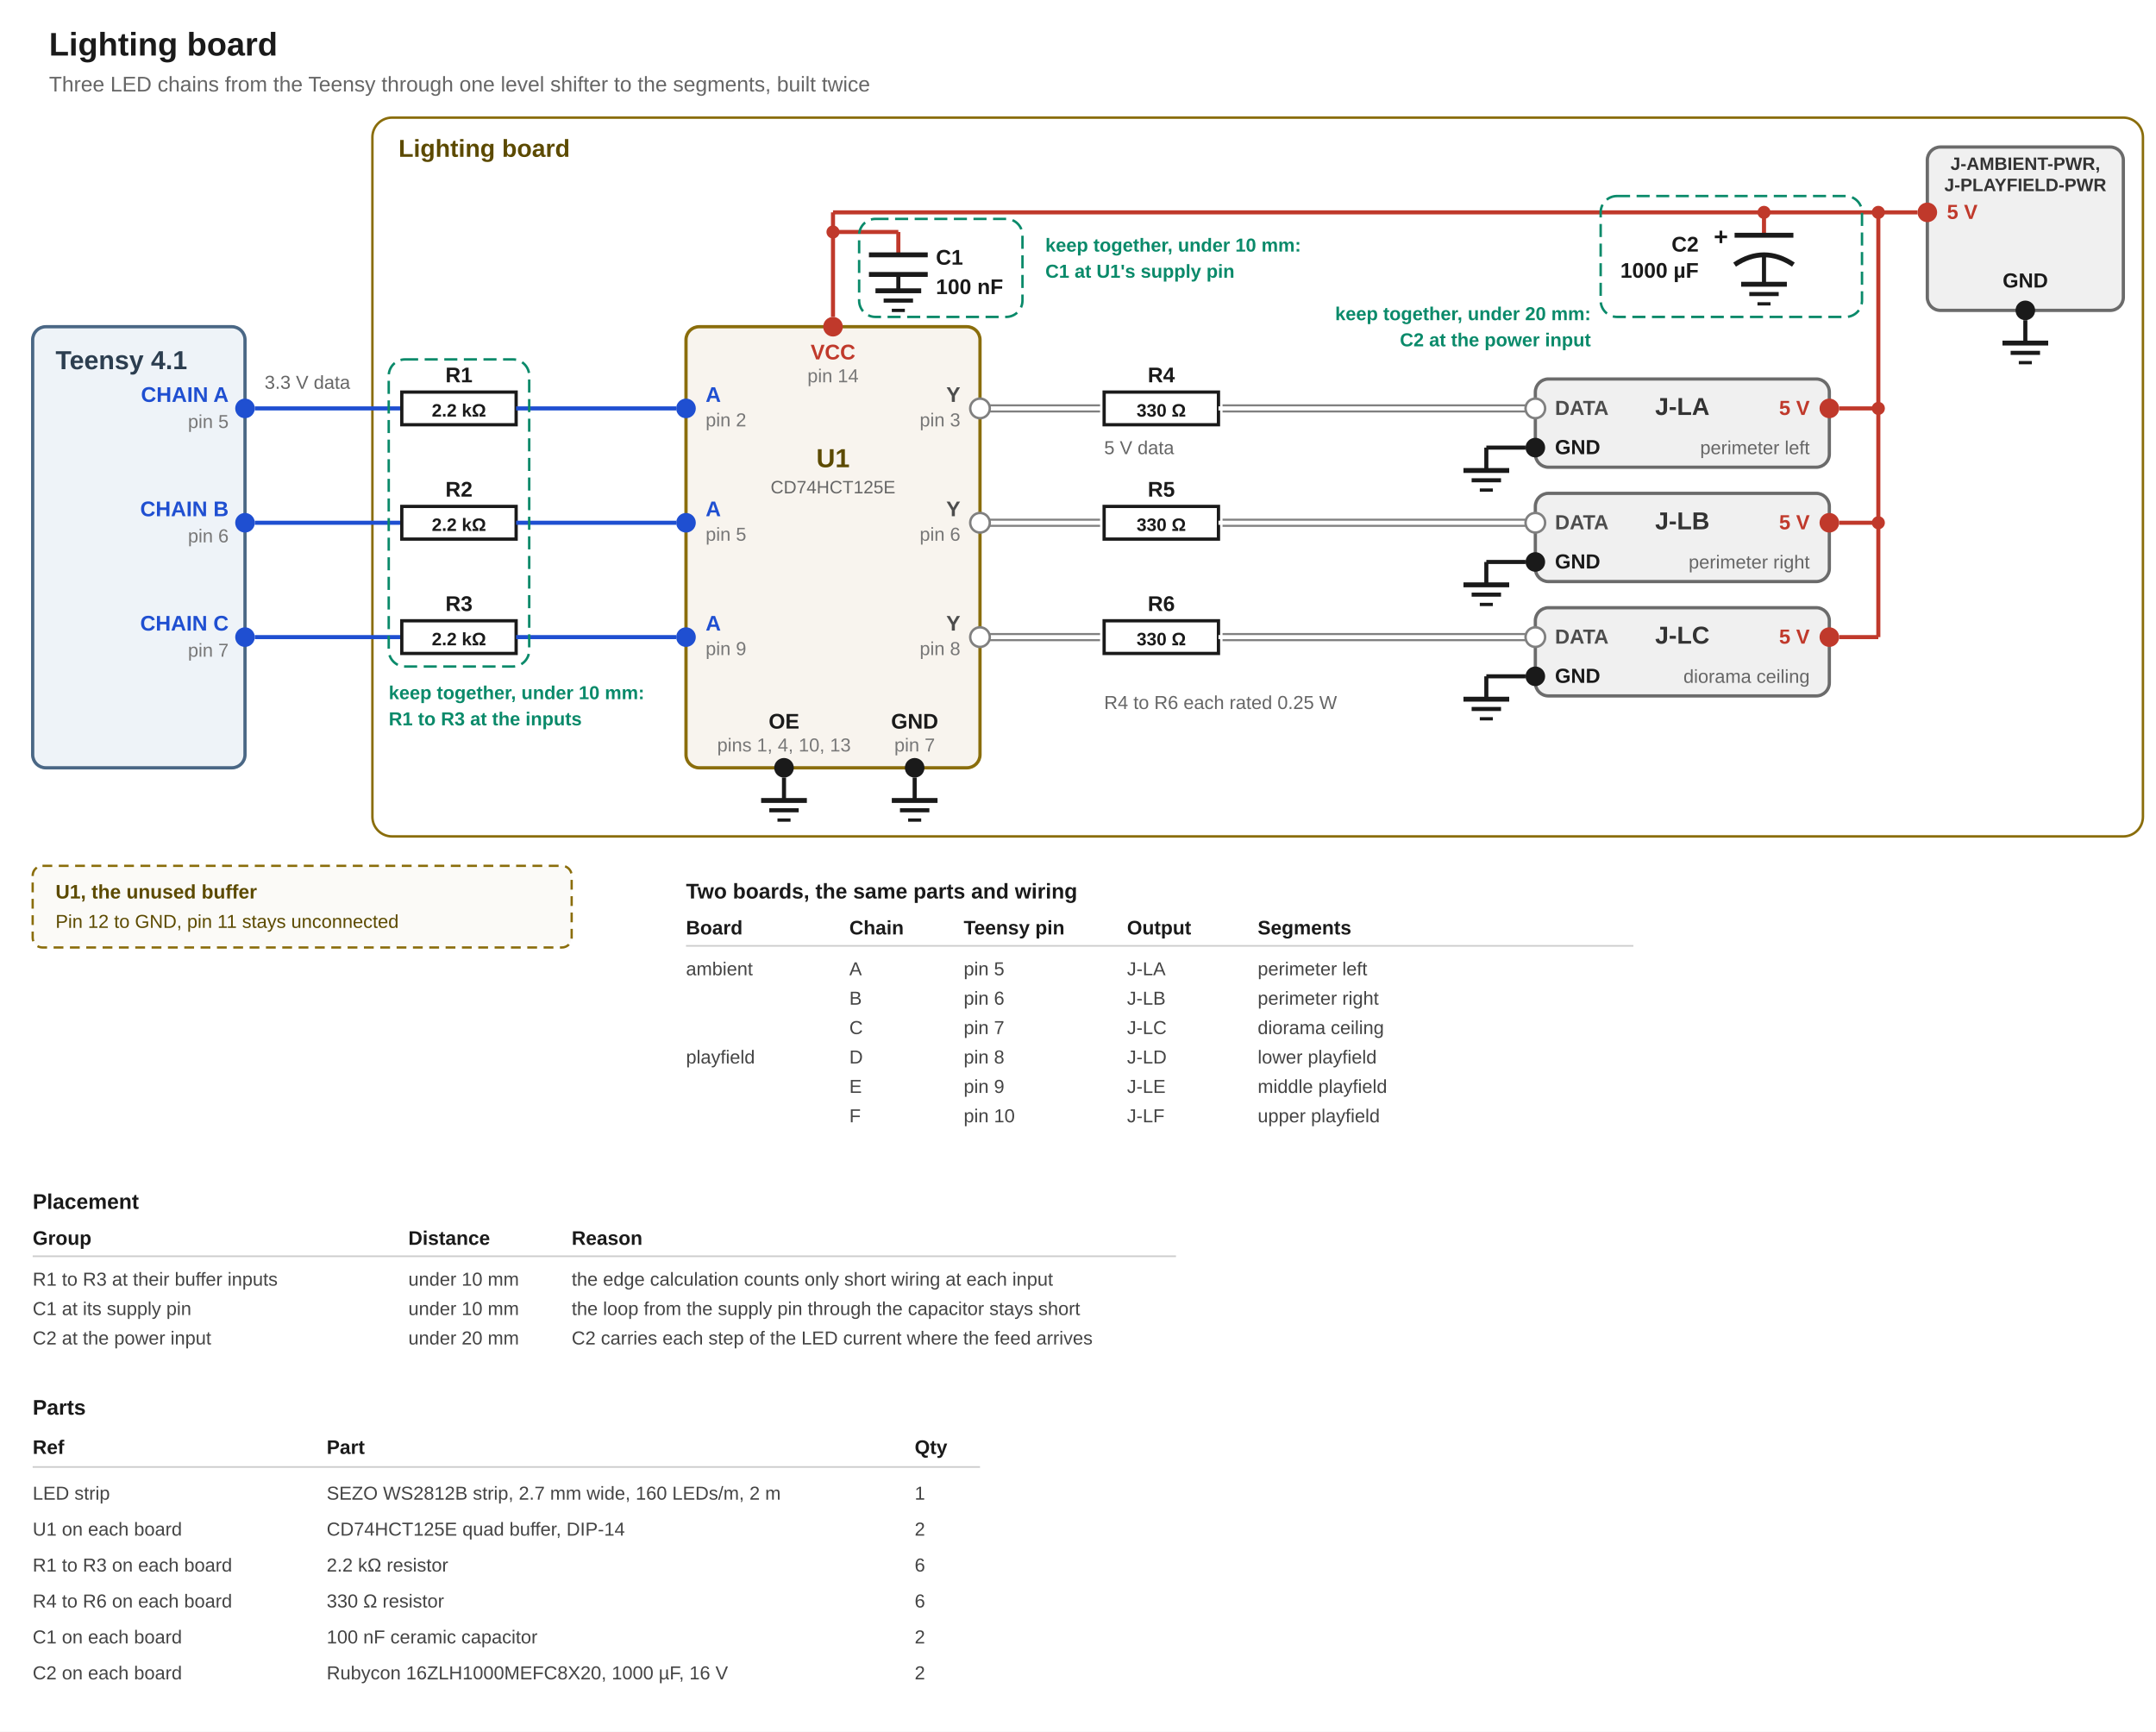
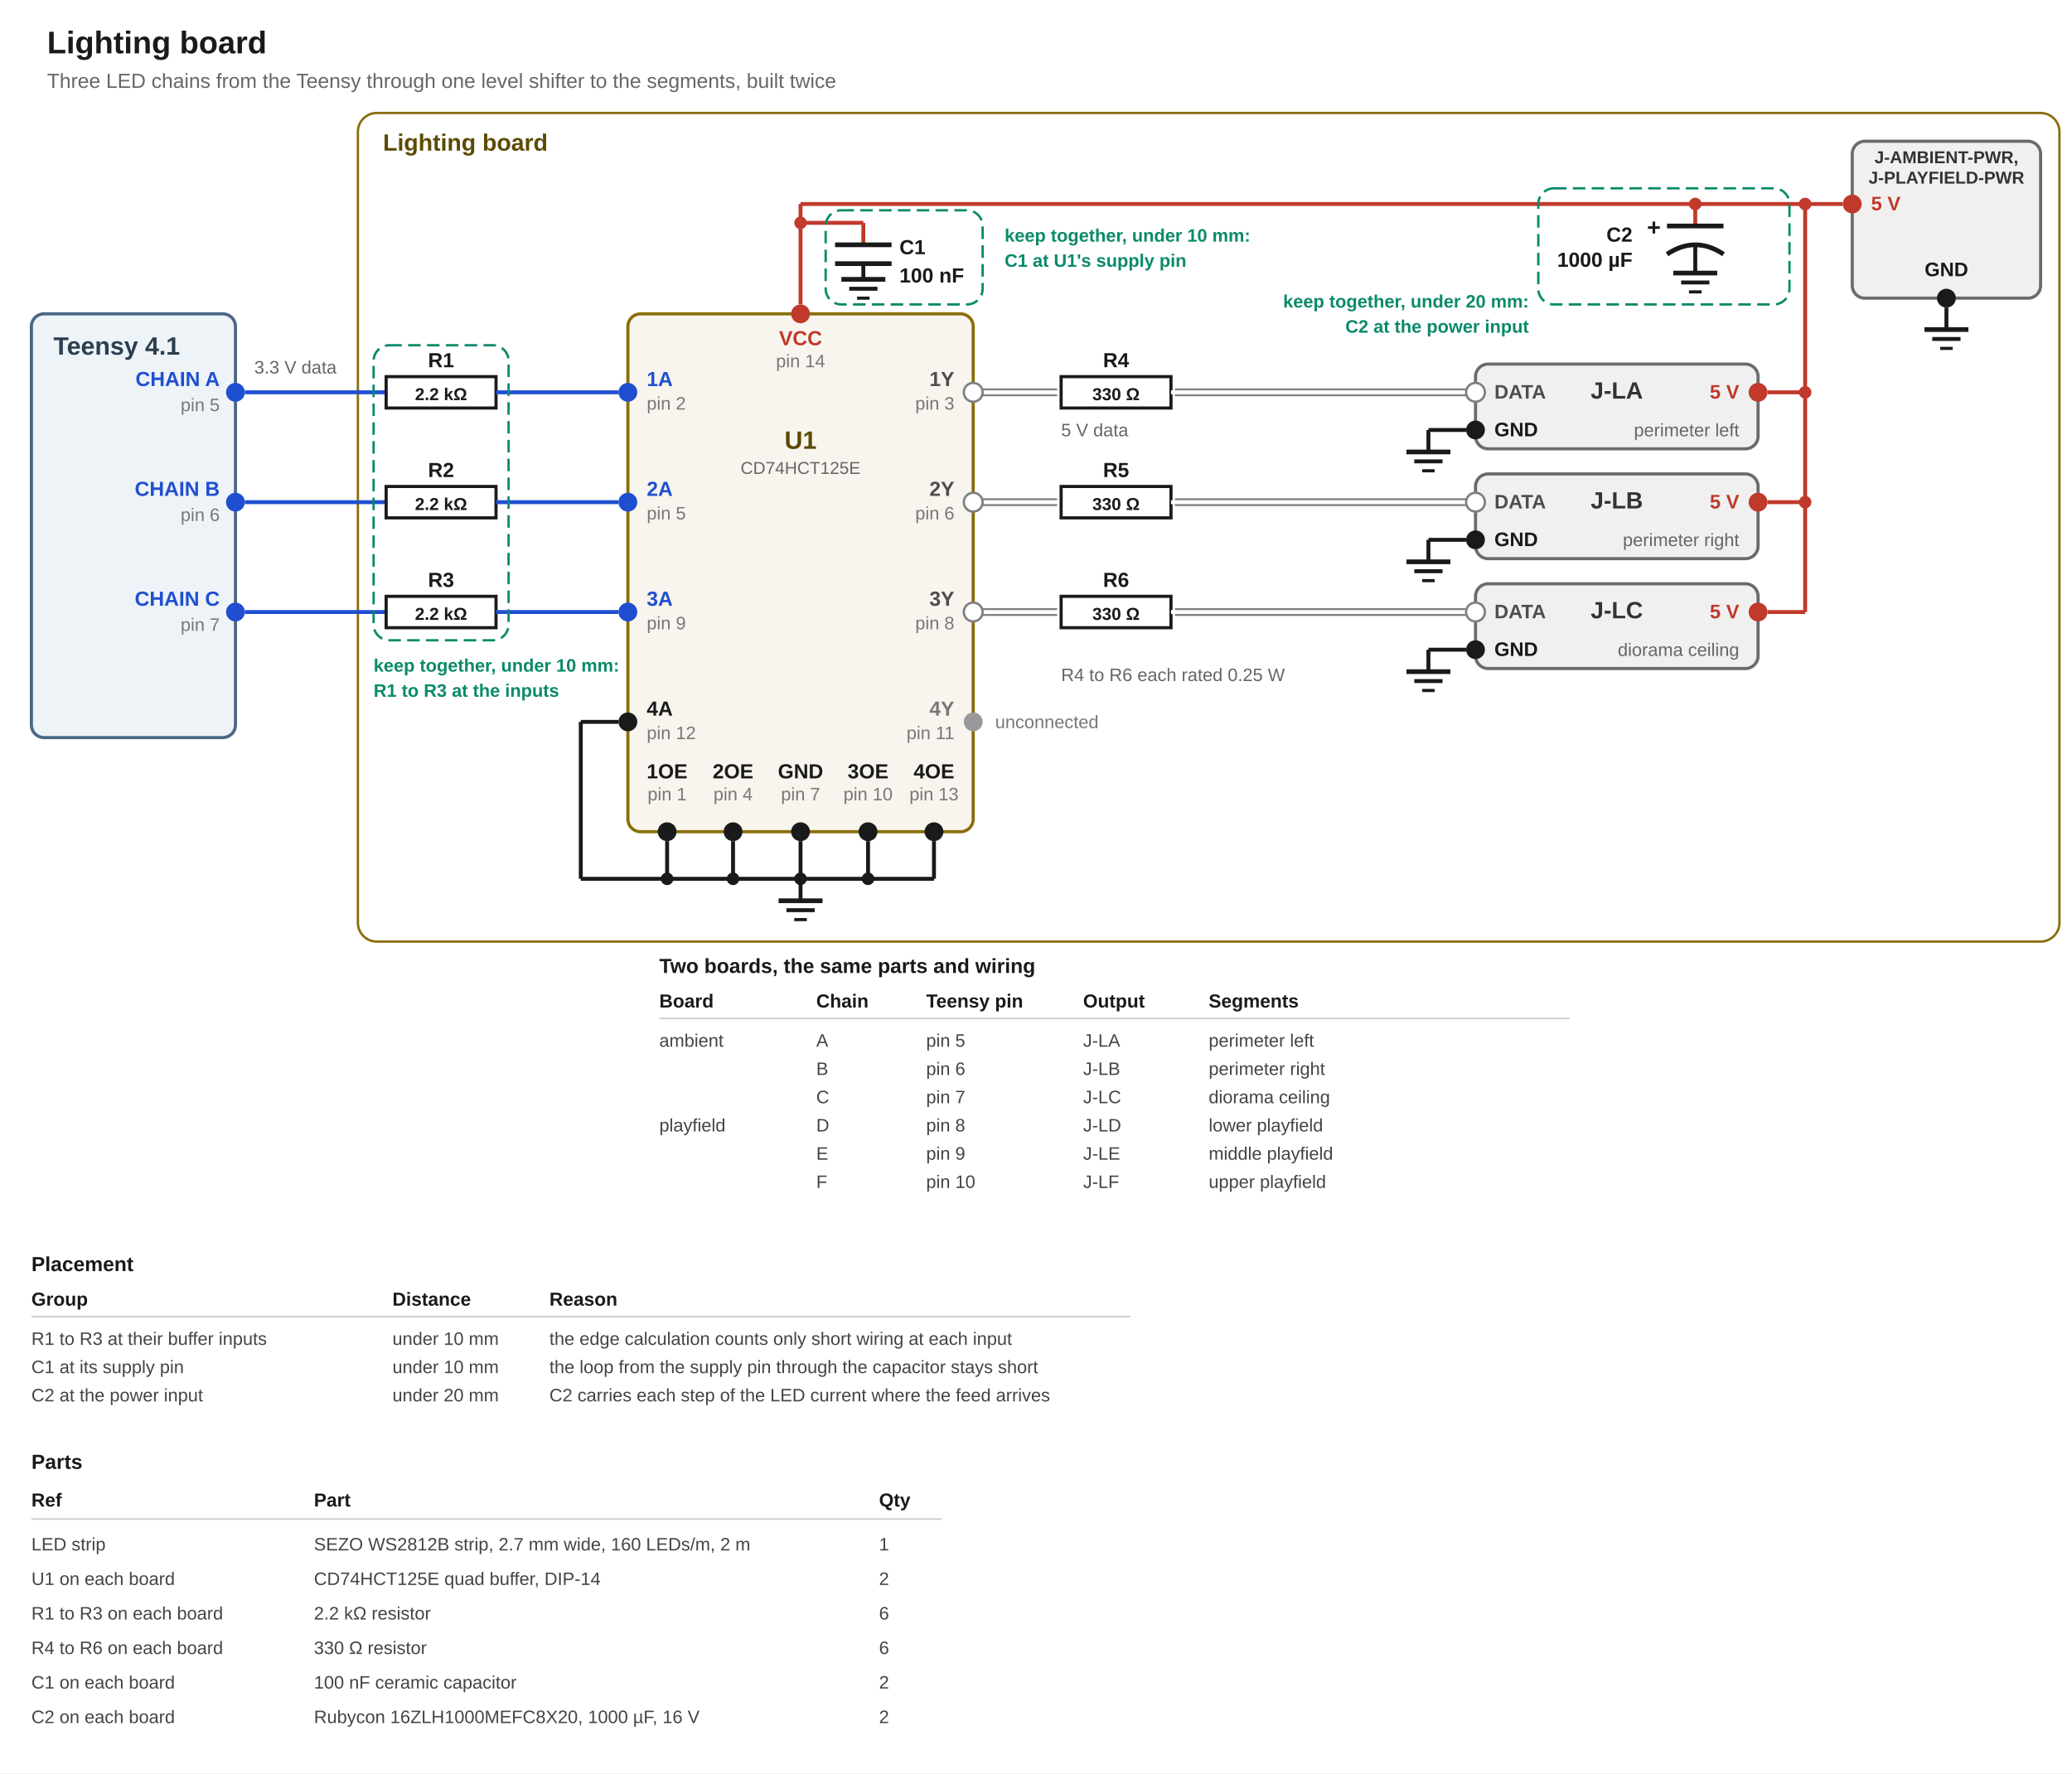
- <svg xmlns="http://www.w3.org/2000/svg" viewBox="0 0 1320 1060" font-family="Segoe UI, Arial, sans-serif">
-   <rect x="0" y="0" width="1320" height="1060" fill="#ffffff" />
+ <svg xmlns="http://www.w3.org/2000/svg" viewBox="0 0 1320 1130" font-family="Segoe UI, Arial, sans-serif">
+   <rect x="0" y="0" width="1320" height="1130" fill="#ffffff" />
  <text x="30" y="34" font-size="20" font-weight="700" fill="#1a1a1a">Lighting board</text>
  <text x="30" y="56" font-size="13" fill="#666">Three LED chains from the Teensy through one level shifter to the segments, built twice</text>
-   <rect x="228" y="72" width="1084" height="440" rx="12" fill="none" stroke="#8a6d0b" stroke-width="1.5" />
+   <rect x="228" y="72" width="1084" height="528" rx="12" fill="none" stroke="#8a6d0b" stroke-width="1.5" />
  <text x="244" y="96" font-size="15" font-weight="700" fill="#5c4a00">Lighting board</text>
  <rect x="20" y="200" width="130" height="270" rx="8" fill="#eef3f8" stroke="#4a6785" stroke-width="2" />
  <text x="34" y="226" font-size="16" font-weight="700" fill="#2c3e50">Teensy 4.1</text>
-   <rect x="420" y="200" width="180" height="270" rx="8" fill="#f8f4ee" stroke="#8a6d0b" stroke-width="2" />
+   <rect x="400" y="200" width="220" height="330" rx="8" fill="#f8f4ee" stroke="#8a6d0b" stroke-width="2" />
  <text x="510" y="286" text-anchor="middle" font-size="16" font-weight="700" fill="#5c4a00">U1</text>
  <text x="510" y="302" text-anchor="middle" font-size="11" fill="#666">CD74HCT125E</text>
  <circle cx="510" cy="200" r="6" fill="#c0392b" />
  <text x="510" y="220" text-anchor="middle" font-size="13" font-weight="700" fill="#c0392b">VCC</text>
  <text x="510" y="234" text-anchor="middle" font-size="11.5" fill="#777">pin 14</text>
-   <circle cx="480" cy="470" r="6" fill="#1a1a1a" />
-   <text x="480" y="446" text-anchor="middle" font-size="13" font-weight="700" fill="#1a1a1a">OE</text>
-   <text x="480" y="460" text-anchor="middle" font-size="11.5" fill="#777">pins 1, 4, 10, 13</text>
-   <line x1="480" y1="476" x2="480" y2="490" stroke="#1a1a1a" stroke-width="2.5" />
-   <line x1="466" y1="490" x2="494" y2="490" stroke="#1a1a1a" stroke-width="3" />
-   <line x1="471" y1="496" x2="489" y2="496" stroke="#1a1a1a" stroke-width="2.5" />
-   <line x1="476" y1="502" x2="484" y2="502" stroke="#1a1a1a" stroke-width="2" />
-   <circle cx="560" cy="470" r="6" fill="#1a1a1a" />
-   <text x="560" y="446" text-anchor="middle" font-size="13" font-weight="700" fill="#1a1a1a">GND</text>
-   <text x="560" y="460" text-anchor="middle" font-size="11.5" fill="#777">pin 7</text>
-   <line x1="560" y1="476" x2="560" y2="490" stroke="#1a1a1a" stroke-width="2.5" />
-   <line x1="546" y1="490" x2="574" y2="490" stroke="#1a1a1a" stroke-width="3" />
-   <line x1="551" y1="496" x2="569" y2="496" stroke="#1a1a1a" stroke-width="2.5" />
-   <line x1="556" y1="502" x2="564" y2="502" stroke="#1a1a1a" stroke-width="2" />
+   <circle cx="400" cy="460" r="6" fill="#1a1a1a" />
+   <text x="412" y="456" font-size="13" font-weight="700" fill="#1a1a1a">4A</text>
+   <text x="412" y="471" font-size="11.5" fill="#777">pin 12</text>
+   <circle cx="620" cy="460" r="6" fill="#999" />
+   <text x="608" y="456" text-anchor="end" font-size="13" font-weight="700" fill="#777">4Y</text>
+   <text x="608" y="471" text-anchor="end" font-size="11.5" fill="#777">pin 11</text>
+   <text x="634" y="464" font-size="11.5" fill="#777">unconnected</text>
+   <line x1="394" y1="460" x2="370" y2="460" stroke="#1a1a1a" stroke-width="2.5" />
+   <line x1="370" y1="460" x2="370" y2="560" stroke="#1a1a1a" stroke-width="2.5" />
+   <line x1="370" y1="560" x2="595" y2="560" stroke="#1a1a1a" stroke-width="2.5" />
+   <circle cx="425" cy="530" r="6" fill="#1a1a1a" />
+   <text x="425" y="496" text-anchor="middle" font-size="13" font-weight="700" fill="#1a1a1a">1OE</text>
+   <text x="425" y="510" text-anchor="middle" font-size="11.5" fill="#777">pin 1</text>
+   <line x1="425" y1="536" x2="425" y2="560" stroke="#1a1a1a" stroke-width="2.5" />
+   <circle cx="425" cy="560" r="4" fill="#1a1a1a" />
+   <circle cx="467" cy="530" r="6" fill="#1a1a1a" />
+   <text x="467" y="496" text-anchor="middle" font-size="13" font-weight="700" fill="#1a1a1a">2OE</text>
+   <text x="467" y="510" text-anchor="middle" font-size="11.5" fill="#777">pin 4</text>
+   <line x1="467" y1="536" x2="467" y2="560" stroke="#1a1a1a" stroke-width="2.5" />
+   <circle cx="467" cy="560" r="4" fill="#1a1a1a" />
+   <circle cx="510" cy="530" r="6" fill="#1a1a1a" />
+   <text x="510" y="496" text-anchor="middle" font-size="13" font-weight="700" fill="#1a1a1a">GND</text>
+   <text x="510" y="510" text-anchor="middle" font-size="11.5" fill="#777">pin 7</text>
+   <line x1="510" y1="536" x2="510" y2="560" stroke="#1a1a1a" stroke-width="2.5" />
+   <circle cx="510" cy="560" r="4" fill="#1a1a1a" />
+   <circle cx="553" cy="530" r="6" fill="#1a1a1a" />
+   <text x="553" y="496" text-anchor="middle" font-size="13" font-weight="700" fill="#1a1a1a">3OE</text>
+   <text x="553" y="510" text-anchor="middle" font-size="11.5" fill="#777">pin 10</text>
+   <line x1="553" y1="536" x2="553" y2="560" stroke="#1a1a1a" stroke-width="2.5" />
+   <circle cx="553" cy="560" r="4" fill="#1a1a1a" />
+   <circle cx="595" cy="530" r="6" fill="#1a1a1a" />
+   <text x="595" y="496" text-anchor="middle" font-size="13" font-weight="700" fill="#1a1a1a">4OE</text>
+   <text x="595" y="510" text-anchor="middle" font-size="11.5" fill="#777">pin 13</text>
+   <line x1="595" y1="536" x2="595" y2="560" stroke="#1a1a1a" stroke-width="2.5" />
+   <line x1="510" y1="560" x2="510" y2="574" stroke="#1a1a1a" stroke-width="2.5" />
+   <line x1="496" y1="574" x2="524" y2="574" stroke="#1a1a1a" stroke-width="3" />
+   <line x1="501" y1="580" x2="519" y2="580" stroke="#1a1a1a" stroke-width="2.5" />
+   <line x1="506" y1="586" x2="514" y2="586" stroke="#1a1a1a" stroke-width="2" />
  <rect x="1180" y="90" width="120" height="100" rx="8" fill="#f0f0f0" stroke="#6b6b6b" stroke-width="2" />
  <text x="1240" y="104" text-anchor="middle" font-size="11" font-weight="700" fill="#333333">J-AMBIENT-PWR,</text>
  <text x="1240" y="117" text-anchor="middle" font-size="11" font-weight="700" fill="#333333">J-PLAYFIELD-PWR</text>
  <circle cx="1180" cy="130" r="6" fill="#c0392b" />
  <text x="1192" y="134" font-size="12.5" font-weight="700" fill="#c0392b" data-fig="v_rail">5 V</text>
  <circle cx="1240" cy="190" r="6" fill="#1a1a1a" />
  <text x="1240" y="176" text-anchor="middle" font-size="12.5" font-weight="700" fill="#1a1a1a">GND</text>
  <line x1="1240" y1="196" x2="1240" y2="210" stroke="#1a1a1a" stroke-width="2.5" />
  <line x1="1226" y1="210" x2="1254" y2="210" stroke="#1a1a1a" stroke-width="3" />
  <line x1="1231" y1="216" x2="1249" y2="216" stroke="#1a1a1a" stroke-width="2.5" />
  <line x1="1236" y1="222" x2="1244" y2="222" stroke="#1a1a1a" stroke-width="2" />
  <line x1="1174" y1="130" x2="510" y2="130" stroke="#c0392b" stroke-width="2.5" />
  <line x1="510" y1="130" x2="510" y2="194" stroke="#c0392b" stroke-width="2.5" />
  <circle cx="1150" cy="130" r="4" fill="#c0392b" />
  <line x1="1150" y1="130" x2="1150" y2="390" stroke="#c0392b" stroke-width="2.5" />
  <circle cx="510" cy="142" r="4" fill="#c0392b" />
  <line x1="510" y1="142" x2="550" y2="142" stroke="#c0392b" stroke-width="2.5" />
  <line x1="550" y1="142" x2="550" y2="156" stroke="#c0392b" stroke-width="2.5" />
  <line x1="532" y1="156" x2="568" y2="156" stroke="#1a1a1a" stroke-width="3" />
  <line x1="532" y1="168" x2="568" y2="168" stroke="#1a1a1a" stroke-width="3" />
  <line x1="550" y1="168" x2="550" y2="178" stroke="#1a1a1a" stroke-width="2.5" />
  <line x1="536" y1="178" x2="564" y2="178" stroke="#1a1a1a" stroke-width="3" />
  <line x1="541" y1="184" x2="559" y2="184" stroke="#1a1a1a" stroke-width="2.5" />
  <line x1="546" y1="190" x2="554" y2="190" stroke="#1a1a1a" stroke-width="2" />
  <text x="573" y="162" font-size="13" font-weight="700" fill="#1a1a1a">C1</text>
  <text x="573" y="180" font-size="13" font-weight="700" fill="#1a1a1a" data-fig="c_bypass">100 nF</text>
  <rect x="526" y="134" width="100" height="60" rx="10" fill="none" stroke="#0a8a6a" stroke-width="1.5" stroke-dasharray="8 4" />
  <text x="640" y="154" font-size="11.5" font-weight="700" fill="#0a8a6a" data-fig="place_bypass">keep together, under 10 mm:</text>
  <text x="640" y="170" font-size="11.5" font-weight="700" fill="#0a8a6a">C1 at U1's supply pin</text>
  <circle cx="1080" cy="130" r="4" fill="#c0392b" />
  <line x1="1080" y1="130" x2="1080" y2="144" stroke="#c0392b" stroke-width="2.5" />
  <line x1="1062" y1="144" x2="1098" y2="144" stroke="#1a1a1a" stroke-width="3" />
  <path d="M 1062 162 Q 1080 150 1098 162" fill="none" stroke="#1a1a1a" stroke-width="3" />
  <text x="1058" y="150" text-anchor="end" font-size="15" font-weight="700" fill="#1a1a1a">+</text>
  <line x1="1080" y1="156" x2="1080" y2="174" stroke="#1a1a1a" stroke-width="2.5" />
  <line x1="1066" y1="174" x2="1094" y2="174" stroke="#1a1a1a" stroke-width="3" />
  <line x1="1071" y1="180" x2="1089" y2="180" stroke="#1a1a1a" stroke-width="2.5" />
  <line x1="1076" y1="186" x2="1084" y2="186" stroke="#1a1a1a" stroke-width="2" />
  <text x="1040" y="154" text-anchor="end" font-size="13" font-weight="700" fill="#1a1a1a">C2</text>
  <text x="1040" y="170" text-anchor="end" font-size="13" font-weight="700" fill="#1a1a1a" data-fig="c_one">1000 µF</text>
  <rect x="980" y="120" width="160" height="74" rx="10" fill="none" stroke="#0a8a6a" stroke-width="1.5" stroke-dasharray="8 4" />
  <text x="974" y="196" text-anchor="end" font-size="11.5" font-weight="700" fill="#0a8a6a" data-fig="place_bulk">keep together, under 20 mm:</text>
  <text x="974" y="212" text-anchor="end" font-size="11.5" font-weight="700" fill="#0a8a6a">C2 at the power input</text>
  <circle cx="150" cy="250" r="6" fill="#1f4fd1" />
  <text x="140" y="246" text-anchor="end" font-size="13" font-weight="700" fill="#1f4fd1">CHAIN A</text>
  <text x="140" y="262" text-anchor="end" font-size="11.5" fill="#777" data-pin="LED chain A">pin 5</text>
  <line x1="156" y1="250" x2="246" y2="250" stroke="#1f4fd1" stroke-width="2.5" />
  <rect x="246" y="240" width="70" height="20" fill="#fff" stroke="#1a1a1a" stroke-width="2" />
  <text x="281" y="234" text-anchor="middle" font-size="13" font-weight="700" fill="#1a1a1a">R1</text>
  <text x="281" y="255" text-anchor="middle" font-size="11" font-weight="700" fill="#1a1a1a" data-fig="r_in">2.2 kΩ</text>
-   <line x1="316" y1="250" x2="414" y2="250" stroke="#1f4fd1" stroke-width="2.5" />
-   <circle cx="420" cy="250" r="6" fill="#1f4fd1" />
-   <text x="432" y="246" font-size="13" font-weight="700" fill="#1f4fd1">A</text>
-   <text x="432" y="261" font-size="11.5" fill="#777">pin 2</text>
-   <text x="588" y="246" text-anchor="end" font-size="13" font-weight="700" fill="#4d4d4d">Y</text>
-   <text x="588" y="261" text-anchor="end" font-size="11.5" fill="#777">pin 3</text>
-   <line x1="606" y1="250" x2="673.5" y2="250" stroke="#808080" stroke-width="5" />
-   <line x1="606" y1="250" x2="676" y2="250" stroke="#ffffff" stroke-width="2.5" />
+   <line x1="316" y1="250" x2="394" y2="250" stroke="#1f4fd1" stroke-width="2.5" />
+   <circle cx="400" cy="250" r="6" fill="#1f4fd1" />
+   <text x="412" y="246" font-size="13" font-weight="700" fill="#1f4fd1">1A</text>
+   <text x="412" y="261" font-size="11.5" fill="#777">pin 2</text>
+   <text x="608" y="246" text-anchor="end" font-size="13" font-weight="700" fill="#4d4d4d">1Y</text>
+   <text x="608" y="261" text-anchor="end" font-size="11.5" fill="#777">pin 3</text>
+   <line x1="626" y1="250" x2="673.5" y2="250" stroke="#808080" stroke-width="5" />
+   <line x1="626" y1="250" x2="676" y2="250" stroke="#ffffff" stroke-width="2.5" />
  <rect x="676" y="240" width="70" height="20" fill="#fff" stroke="#1a1a1a" stroke-width="2" />
  <text x="711" y="234" text-anchor="middle" font-size="13" font-weight="700" fill="#1a1a1a">R4</text>
  <text x="711" y="255" text-anchor="middle" font-size="11" font-weight="700" fill="#1a1a1a" data-fig="r_out">330 Ω</text>
  <line x1="748.5" y1="250" x2="934" y2="250" stroke="#808080" stroke-width="5" />
  <line x1="746" y1="250" x2="934" y2="250" stroke="#ffffff" stroke-width="2.5" />
  <rect x="940" y="232" width="180" height="54" rx="8" fill="#f0f0f0" stroke="#6b6b6b" stroke-width="2" />
  <text x="952" y="254" font-size="12.5" font-weight="700" fill="#4d4d4d">DATA</text>
  <circle cx="940" cy="274" r="6" fill="#1a1a1a" />
  <text x="952" y="278" font-size="12.5" font-weight="700" fill="#1a1a1a">GND</text>
  <text x="1030" y="254" text-anchor="middle" font-size="15" font-weight="700" fill="#333333">J-LA</text>
  <circle cx="1120" cy="250" r="6" fill="#c0392b" />
  <text x="1108" y="254" text-anchor="end" font-size="12.5" font-weight="700" fill="#c0392b" data-fig="v_rail">5 V</text>
  <line x1="1126" y1="250" x2="1150" y2="250" stroke="#c0392b" stroke-width="2.5" />
  <circle cx="1150" cy="250" r="4" fill="#c0392b" />
  <text x="1108" y="278" text-anchor="end" font-size="11.5" fill="#666">perimeter left</text>
  <line x1="934" y1="274" x2="910" y2="274" stroke="#1a1a1a" stroke-width="2.5" />
  <line x1="910" y1="274" x2="910" y2="288" stroke="#1a1a1a" stroke-width="2.5" />
  <line x1="896" y1="288" x2="924" y2="288" stroke="#1a1a1a" stroke-width="3" />
  <line x1="901" y1="294" x2="919" y2="294" stroke="#1a1a1a" stroke-width="2.5" />
  <line x1="906" y1="300" x2="914" y2="300" stroke="#1a1a1a" stroke-width="2" />
  <circle cx="150" cy="320" r="6" fill="#1f4fd1" />
  <text x="140" y="316" text-anchor="end" font-size="13" font-weight="700" fill="#1f4fd1">CHAIN B</text>
  <text x="140" y="332" text-anchor="end" font-size="11.5" fill="#777" data-pin="LED chain B">pin 6</text>
  <line x1="156" y1="320" x2="246" y2="320" stroke="#1f4fd1" stroke-width="2.5" />
  <rect x="246" y="310" width="70" height="20" fill="#fff" stroke="#1a1a1a" stroke-width="2" />
  <text x="281" y="304" text-anchor="middle" font-size="13" font-weight="700" fill="#1a1a1a">R2</text>
  <text x="281" y="325" text-anchor="middle" font-size="11" font-weight="700" fill="#1a1a1a" data-fig="r_in">2.2 kΩ</text>
-   <line x1="316" y1="320" x2="414" y2="320" stroke="#1f4fd1" stroke-width="2.5" />
-   <circle cx="420" cy="320" r="6" fill="#1f4fd1" />
-   <text x="432" y="316" font-size="13" font-weight="700" fill="#1f4fd1">A</text>
-   <text x="432" y="331" font-size="11.5" fill="#777">pin 5</text>
-   <text x="588" y="316" text-anchor="end" font-size="13" font-weight="700" fill="#4d4d4d">Y</text>
-   <text x="588" y="331" text-anchor="end" font-size="11.5" fill="#777">pin 6</text>
-   <line x1="606" y1="320" x2="673.5" y2="320" stroke="#808080" stroke-width="5" />
-   <line x1="606" y1="320" x2="676" y2="320" stroke="#ffffff" stroke-width="2.5" />
+   <line x1="316" y1="320" x2="394" y2="320" stroke="#1f4fd1" stroke-width="2.5" />
+   <circle cx="400" cy="320" r="6" fill="#1f4fd1" />
+   <text x="412" y="316" font-size="13" font-weight="700" fill="#1f4fd1">2A</text>
+   <text x="412" y="331" font-size="11.5" fill="#777">pin 5</text>
+   <text x="608" y="316" text-anchor="end" font-size="13" font-weight="700" fill="#4d4d4d">2Y</text>
+   <text x="608" y="331" text-anchor="end" font-size="11.5" fill="#777">pin 6</text>
+   <line x1="626" y1="320" x2="673.5" y2="320" stroke="#808080" stroke-width="5" />
+   <line x1="626" y1="320" x2="676" y2="320" stroke="#ffffff" stroke-width="2.5" />
  <rect x="676" y="310" width="70" height="20" fill="#fff" stroke="#1a1a1a" stroke-width="2" />
  <text x="711" y="304" text-anchor="middle" font-size="13" font-weight="700" fill="#1a1a1a">R5</text>
  <text x="711" y="325" text-anchor="middle" font-size="11" font-weight="700" fill="#1a1a1a" data-fig="r_out">330 Ω</text>
  <line x1="748.5" y1="320" x2="934" y2="320" stroke="#808080" stroke-width="5" />
  <line x1="746" y1="320" x2="934" y2="320" stroke="#ffffff" stroke-width="2.5" />
  <rect x="940" y="302" width="180" height="54" rx="8" fill="#f0f0f0" stroke="#6b6b6b" stroke-width="2" />
  <text x="952" y="324" font-size="12.5" font-weight="700" fill="#4d4d4d">DATA</text>
  <circle cx="940" cy="344" r="6" fill="#1a1a1a" />
  <text x="952" y="348" font-size="12.5" font-weight="700" fill="#1a1a1a">GND</text>
  <text x="1030" y="324" text-anchor="middle" font-size="15" font-weight="700" fill="#333333">J-LB</text>
  <circle cx="1120" cy="320" r="6" fill="#c0392b" />
  <text x="1108" y="324" text-anchor="end" font-size="12.5" font-weight="700" fill="#c0392b" data-fig="v_rail">5 V</text>
  <line x1="1126" y1="320" x2="1150" y2="320" stroke="#c0392b" stroke-width="2.5" />
  <circle cx="1150" cy="320" r="4" fill="#c0392b" />
  <text x="1108" y="348" text-anchor="end" font-size="11.5" fill="#666">perimeter right</text>
  <line x1="934" y1="344" x2="910" y2="344" stroke="#1a1a1a" stroke-width="2.5" />
  <line x1="910" y1="344" x2="910" y2="358" stroke="#1a1a1a" stroke-width="2.5" />
  <line x1="896" y1="358" x2="924" y2="358" stroke="#1a1a1a" stroke-width="3" />
  <line x1="901" y1="364" x2="919" y2="364" stroke="#1a1a1a" stroke-width="2.5" />
  <line x1="906" y1="370" x2="914" y2="370" stroke="#1a1a1a" stroke-width="2" />
  <circle cx="150" cy="390" r="6" fill="#1f4fd1" />
  <text x="140" y="386" text-anchor="end" font-size="13" font-weight="700" fill="#1f4fd1">CHAIN C</text>
  <text x="140" y="402" text-anchor="end" font-size="11.5" fill="#777" data-pin="LED chain C">pin 7</text>
  <line x1="156" y1="390" x2="246" y2="390" stroke="#1f4fd1" stroke-width="2.5" />
  <rect x="246" y="380" width="70" height="20" fill="#fff" stroke="#1a1a1a" stroke-width="2" />
  <text x="281" y="374" text-anchor="middle" font-size="13" font-weight="700" fill="#1a1a1a">R3</text>
  <text x="281" y="395" text-anchor="middle" font-size="11" font-weight="700" fill="#1a1a1a" data-fig="r_in">2.2 kΩ</text>
-   <line x1="316" y1="390" x2="414" y2="390" stroke="#1f4fd1" stroke-width="2.5" />
-   <circle cx="420" cy="390" r="6" fill="#1f4fd1" />
-   <text x="432" y="386" font-size="13" font-weight="700" fill="#1f4fd1">A</text>
-   <text x="432" y="401" font-size="11.5" fill="#777">pin 9</text>
-   <text x="588" y="386" text-anchor="end" font-size="13" font-weight="700" fill="#4d4d4d">Y</text>
-   <text x="588" y="401" text-anchor="end" font-size="11.5" fill="#777">pin 8</text>
-   <line x1="606" y1="390" x2="673.5" y2="390" stroke="#808080" stroke-width="5" />
-   <line x1="606" y1="390" x2="676" y2="390" stroke="#ffffff" stroke-width="2.5" />
+   <line x1="316" y1="390" x2="394" y2="390" stroke="#1f4fd1" stroke-width="2.5" />
+   <circle cx="400" cy="390" r="6" fill="#1f4fd1" />
+   <text x="412" y="386" font-size="13" font-weight="700" fill="#1f4fd1">3A</text>
+   <text x="412" y="401" font-size="11.5" fill="#777">pin 9</text>
+   <text x="608" y="386" text-anchor="end" font-size="13" font-weight="700" fill="#4d4d4d">3Y</text>
+   <text x="608" y="401" text-anchor="end" font-size="11.5" fill="#777">pin 8</text>
+   <line x1="626" y1="390" x2="673.5" y2="390" stroke="#808080" stroke-width="5" />
+   <line x1="626" y1="390" x2="676" y2="390" stroke="#ffffff" stroke-width="2.5" />
  <rect x="676" y="380" width="70" height="20" fill="#fff" stroke="#1a1a1a" stroke-width="2" />
  <text x="711" y="374" text-anchor="middle" font-size="13" font-weight="700" fill="#1a1a1a">R6</text>
  <text x="711" y="395" text-anchor="middle" font-size="11" font-weight="700" fill="#1a1a1a" data-fig="r_out">330 Ω</text>
  <line x1="748.5" y1="390" x2="934" y2="390" stroke="#808080" stroke-width="5" />
  <line x1="746" y1="390" x2="934" y2="390" stroke="#ffffff" stroke-width="2.5" />
  <rect x="940" y="372" width="180" height="54" rx="8" fill="#f0f0f0" stroke="#6b6b6b" stroke-width="2" />
  <text x="952" y="394" font-size="12.5" font-weight="700" fill="#4d4d4d">DATA</text>
  <circle cx="940" cy="414" r="6" fill="#1a1a1a" />
  <text x="952" y="418" font-size="12.5" font-weight="700" fill="#1a1a1a">GND</text>
  <text x="1030" y="394" text-anchor="middle" font-size="15" font-weight="700" fill="#333333">J-LC</text>
  <circle cx="1120" cy="390" r="6" fill="#c0392b" />
  <text x="1108" y="394" text-anchor="end" font-size="12.5" font-weight="700" fill="#c0392b" data-fig="v_rail">5 V</text>
  <line x1="1126" y1="390" x2="1150" y2="390" stroke="#c0392b" stroke-width="2.5" />
  <text x="1108" y="418" text-anchor="end" font-size="11.5" fill="#666">diorama ceiling</text>
  <line x1="934" y1="414" x2="910" y2="414" stroke="#1a1a1a" stroke-width="2.5" />
  <line x1="910" y1="414" x2="910" y2="428" stroke="#1a1a1a" stroke-width="2.5" />
  <line x1="896" y1="428" x2="924" y2="428" stroke="#1a1a1a" stroke-width="3" />
  <line x1="901" y1="434" x2="919" y2="434" stroke="#1a1a1a" stroke-width="2.5" />
  <line x1="906" y1="440" x2="914" y2="440" stroke="#1a1a1a" stroke-width="2" />
  <text x="162" y="238" font-size="11.5" fill="#666" data-fig="v_3v3">3.3 V data</text>
  <text x="676" y="278" font-size="11.5" fill="#666" data-fig="v_rail">5 V data</text>
  <text x="676" y="434" font-size="11.5" fill="#666" data-fig="p_kit">R4 to R6 each rated 0.25 W</text>
  <rect x="238" y="220" width="86" height="188" rx="10" fill="none" stroke="#0a8a6a" stroke-width="1.5" stroke-dasharray="8 4" />
  <text x="238" y="428" font-size="11.5" font-weight="700" fill="#0a8a6a" data-fig="place_in">keep together, under 10 mm:</text>
  <text x="238" y="444" font-size="11.5" font-weight="700" fill="#0a8a6a">R1 to R3 at the inputs</text>
-   <rect x="20" y="530" width="330" height="50" rx="6" fill="#fbfaf7" stroke="#8a6d0b" stroke-width="1.4" stroke-dasharray="6 4" />
-   <text x="34" y="550" font-size="12" font-weight="700" fill="#5c4a00">U1, the unused buffer</text>
-   <text x="34" y="568" font-size="11.5" fill="#5c4a00">Pin 12 to GND, pin 11 stays unconnected</text>
-   <text x="420" y="550" font-size="13" font-weight="700" fill="#1a1a1a">Two boards, the same parts and wiring</text>
-   <text x="420" y="572" font-size="12" font-weight="700" fill="#1a1a1a">Board</text>
-   <text x="520" y="572" font-size="12" font-weight="700" fill="#1a1a1a">Chain</text>
-   <text x="590" y="572" font-size="12" font-weight="700" fill="#1a1a1a">Teensy pin</text>
-   <text x="690" y="572" font-size="12" font-weight="700" fill="#1a1a1a">Output</text>
-   <text x="770" y="572" font-size="12" font-weight="700" fill="#1a1a1a">Segments</text>
-   <line x1="420" y1="579" x2="1000" y2="579" stroke="#ccc" stroke-width="1" />
-   <text x="420" y="597" font-size="11.5" fill="#444">ambient</text>
-   <text x="520" y="597" font-size="11.5" fill="#444">A</text>
-   <text x="590" y="597" font-size="11.5" fill="#444" data-pin="LED chain A">pin 5</text>
-   <text x="690" y="597" font-size="11.5" fill="#444">J-LA</text>
-   <text x="770" y="597" font-size="11.5" fill="#444">perimeter left</text>
-   <text x="520" y="615" font-size="11.5" fill="#444">B</text>
-   <text x="590" y="615" font-size="11.5" fill="#444" data-pin="LED chain B">pin 6</text>
-   <text x="690" y="615" font-size="11.5" fill="#444">J-LB</text>
-   <text x="770" y="615" font-size="11.5" fill="#444">perimeter right</text>
-   <text x="520" y="633" font-size="11.5" fill="#444">C</text>
-   <text x="590" y="633" font-size="11.5" fill="#444" data-pin="LED chain C">pin 7</text>
-   <text x="690" y="633" font-size="11.5" fill="#444">J-LC</text>
-   <text x="770" y="633" font-size="11.5" fill="#444">diorama ceiling</text>
-   <text x="420" y="651" font-size="11.5" fill="#444">playfield</text>
-   <text x="520" y="651" font-size="11.5" fill="#444">D</text>
-   <text x="590" y="651" font-size="11.5" fill="#444" data-pin="LED chain D">pin 8</text>
-   <text x="690" y="651" font-size="11.5" fill="#444">J-LD</text>
-   <text x="770" y="651" font-size="11.5" fill="#444">lower playfield</text>
-   <text x="520" y="669" font-size="11.5" fill="#444">E</text>
-   <text x="590" y="669" font-size="11.5" fill="#444" data-pin="LED chain E">pin 9</text>
-   <text x="690" y="669" font-size="11.5" fill="#444">J-LE</text>
-   <text x="770" y="669" font-size="11.5" fill="#444">middle playfield</text>
-   <text x="520" y="687" font-size="11.5" fill="#444">F</text>
-   <text x="590" y="687" font-size="11.5" fill="#444" data-pin="LED chain F">pin 10</text>
-   <text x="690" y="687" font-size="11.5" fill="#444">J-LF</text>
-   <text x="770" y="687" font-size="11.5" fill="#444">upper playfield</text>
-   <text x="20" y="740" font-size="13" font-weight="700" fill="#1a1a1a">Placement</text>
-   <text x="20" y="762" font-size="12" font-weight="700" fill="#1a1a1a">Group</text>
-   <text x="250" y="762" font-size="12" font-weight="700" fill="#1a1a1a">Distance</text>
-   <text x="350" y="762" font-size="12" font-weight="700" fill="#1a1a1a">Reason</text>
-   <line x1="20" y1="769" x2="720" y2="769" stroke="#ccc" stroke-width="1" />
-   <text x="20" y="787" font-size="11.5" fill="#444">R1 to R3 at their buffer inputs</text>
-   <text x="250" y="787" font-size="11.5" fill="#444" data-fig="place_in">under 10 mm</text>
-   <text x="350" y="787" font-size="11.5" fill="#444">the edge calculation counts only short wiring at each input</text>
-   <text x="20" y="805" font-size="11.5" fill="#444">C1 at its supply pin</text>
-   <text x="250" y="805" font-size="11.5" fill="#444" data-fig="place_bypass">under 10 mm</text>
-   <text x="350" y="805" font-size="11.5" fill="#444">the loop from the supply pin through the capacitor stays short</text>
-   <text x="20" y="823" font-size="11.5" fill="#444">C2 at the power input</text>
-   <text x="250" y="823" font-size="11.5" fill="#444" data-fig="place_bulk">under 20 mm</text>
-   <text x="350" y="823" font-size="11.5" fill="#444">C2 carries each step of the LED current where the feed arrives</text>
-   <text x="20" y="866" font-size="13" font-weight="700" fill="#1a1a1a">Parts</text>
-   <text x="20" y="890" font-size="12" font-weight="700" fill="#1a1a1a">Ref</text>
-   <text x="200" y="890" font-size="12" font-weight="700" fill="#1a1a1a">Part</text>
-   <text x="560" y="890" font-size="12" font-weight="700" fill="#1a1a1a">Qty</text>
-   <line x1="20" y1="898" x2="600" y2="898" stroke="#ccc" stroke-width="1" />
-   <text x="20" y="918" font-size="11.5" fill="#444">LED strip</text>
-   <text x="200" y="918" font-size="11.5" fill="#444" data-fig="strip_width strip_len">SEZO WS2812B strip, 2.7 mm wide, 160 LEDs/m, 2 m</text>
-   <text x="560" y="918" font-size="11.5" fill="#444">1</text>
-   <text x="20" y="940" font-size="11.5" fill="#444">U1 on each board</text>
-   <text x="200" y="940" font-size="11.5" fill="#444">CD74HCT125E quad buffer, DIP-14</text>
-   <text x="560" y="940" font-size="11.5" fill="#444">2</text>
-   <text x="20" y="962" font-size="11.5" fill="#444">R1 to R3 on each board</text>
-   <text x="200" y="962" font-size="11.5" fill="#444" data-fig="r_in">2.2 kΩ resistor</text>
-   <text x="560" y="962" font-size="11.5" fill="#444">6</text>
-   <text x="20" y="984" font-size="11.5" fill="#444">R4 to R6 on each board</text>
-   <text x="200" y="984" font-size="11.5" fill="#444" data-fig="r_out">330 Ω resistor</text>
-   <text x="560" y="984" font-size="11.5" fill="#444">6</text>
-   <text x="20" y="1006" font-size="11.5" fill="#444">C1 on each board</text>
-   <text x="200" y="1006" font-size="11.5" fill="#444" data-fig="c_bypass">100 nF ceramic capacitor</text>
-   <text x="560" y="1006" font-size="11.5" fill="#444">2</text>
-   <text x="20" y="1028" font-size="11.5" fill="#444">C2 on each board</text>
-   <text x="200" y="1028" font-size="11.5" fill="#444" data-fig="c_one">Rubycon 16ZLH1000MEFC8X20, 1000 µF, 16 V</text>
-   <text x="560" y="1028" font-size="11.5" fill="#444">2</text>
-   <circle cx="600" cy="250" r="6" fill="#ffffff" stroke="#808080" stroke-width="1.5" />
+   <text x="420" y="620" font-size="13" font-weight="700" fill="#1a1a1a">Two boards, the same parts and wiring</text>
+   <text x="420" y="642" font-size="12" font-weight="700" fill="#1a1a1a">Board</text>
+   <text x="520" y="642" font-size="12" font-weight="700" fill="#1a1a1a">Chain</text>
+   <text x="590" y="642" font-size="12" font-weight="700" fill="#1a1a1a">Teensy pin</text>
+   <text x="690" y="642" font-size="12" font-weight="700" fill="#1a1a1a">Output</text>
+   <text x="770" y="642" font-size="12" font-weight="700" fill="#1a1a1a">Segments</text>
+   <line x1="420" y1="649" x2="1000" y2="649" stroke="#ccc" stroke-width="1" />
+   <text x="420" y="667" font-size="11.5" fill="#444">ambient</text>
+   <text x="520" y="667" font-size="11.5" fill="#444">A</text>
+   <text x="590" y="667" font-size="11.5" fill="#444" data-pin="LED chain A">pin 5</text>
+   <text x="690" y="667" font-size="11.5" fill="#444">J-LA</text>
+   <text x="770" y="667" font-size="11.5" fill="#444">perimeter left</text>
+   <text x="520" y="685" font-size="11.5" fill="#444">B</text>
+   <text x="590" y="685" font-size="11.5" fill="#444" data-pin="LED chain B">pin 6</text>
+   <text x="690" y="685" font-size="11.5" fill="#444">J-LB</text>
+   <text x="770" y="685" font-size="11.5" fill="#444">perimeter right</text>
+   <text x="520" y="703" font-size="11.5" fill="#444">C</text>
+   <text x="590" y="703" font-size="11.5" fill="#444" data-pin="LED chain C">pin 7</text>
+   <text x="690" y="703" font-size="11.5" fill="#444">J-LC</text>
+   <text x="770" y="703" font-size="11.5" fill="#444">diorama ceiling</text>
+   <text x="420" y="721" font-size="11.5" fill="#444">playfield</text>
+   <text x="520" y="721" font-size="11.5" fill="#444">D</text>
+   <text x="590" y="721" font-size="11.5" fill="#444" data-pin="LED chain D">pin 8</text>
+   <text x="690" y="721" font-size="11.5" fill="#444">J-LD</text>
+   <text x="770" y="721" font-size="11.5" fill="#444">lower playfield</text>
+   <text x="520" y="739" font-size="11.5" fill="#444">E</text>
+   <text x="590" y="739" font-size="11.5" fill="#444" data-pin="LED chain E">pin 9</text>
+   <text x="690" y="739" font-size="11.5" fill="#444">J-LE</text>
+   <text x="770" y="739" font-size="11.5" fill="#444">middle playfield</text>
+   <text x="520" y="757" font-size="11.5" fill="#444">F</text>
+   <text x="590" y="757" font-size="11.5" fill="#444" data-pin="LED chain F">pin 10</text>
+   <text x="690" y="757" font-size="11.5" fill="#444">J-LF</text>
+   <text x="770" y="757" font-size="11.5" fill="#444">upper playfield</text>
+   <text x="20" y="810" font-size="13" font-weight="700" fill="#1a1a1a">Placement</text>
+   <text x="20" y="832" font-size="12" font-weight="700" fill="#1a1a1a">Group</text>
+   <text x="250" y="832" font-size="12" font-weight="700" fill="#1a1a1a">Distance</text>
+   <text x="350" y="832" font-size="12" font-weight="700" fill="#1a1a1a">Reason</text>
+   <line x1="20" y1="839" x2="720" y2="839" stroke="#ccc" stroke-width="1" />
+   <text x="20" y="857" font-size="11.5" fill="#444">R1 to R3 at their buffer inputs</text>
+   <text x="250" y="857" font-size="11.5" fill="#444" data-fig="place_in">under 10 mm</text>
+   <text x="350" y="857" font-size="11.5" fill="#444">the edge calculation counts only short wiring at each input</text>
+   <text x="20" y="875" font-size="11.5" fill="#444">C1 at its supply pin</text>
+   <text x="250" y="875" font-size="11.5" fill="#444" data-fig="place_bypass">under 10 mm</text>
+   <text x="350" y="875" font-size="11.5" fill="#444">the loop from the supply pin through the capacitor stays short</text>
+   <text x="20" y="893" font-size="11.5" fill="#444">C2 at the power input</text>
+   <text x="250" y="893" font-size="11.5" fill="#444" data-fig="place_bulk">under 20 mm</text>
+   <text x="350" y="893" font-size="11.5" fill="#444">C2 carries each step of the LED current where the feed arrives</text>
+   <text x="20" y="936" font-size="13" font-weight="700" fill="#1a1a1a">Parts</text>
+   <text x="20" y="960" font-size="12" font-weight="700" fill="#1a1a1a">Ref</text>
+   <text x="200" y="960" font-size="12" font-weight="700" fill="#1a1a1a">Part</text>
+   <text x="560" y="960" font-size="12" font-weight="700" fill="#1a1a1a">Qty</text>
+   <line x1="20" y1="968" x2="600" y2="968" stroke="#ccc" stroke-width="1" />
+   <text x="20" y="988" font-size="11.5" fill="#444">LED strip</text>
+   <text x="200" y="988" font-size="11.5" fill="#444" data-fig="strip_width strip_len">SEZO WS2812B strip, 2.7 mm wide, 160 LEDs/m, 2 m</text>
+   <text x="560" y="988" font-size="11.5" fill="#444">1</text>
+   <text x="20" y="1010" font-size="11.5" fill="#444">U1 on each board</text>
+   <text x="200" y="1010" font-size="11.5" fill="#444">CD74HCT125E quad buffer, DIP-14</text>
+   <text x="560" y="1010" font-size="11.5" fill="#444">2</text>
+   <text x="20" y="1032" font-size="11.5" fill="#444">R1 to R3 on each board</text>
+   <text x="200" y="1032" font-size="11.5" fill="#444" data-fig="r_in">2.2 kΩ resistor</text>
+   <text x="560" y="1032" font-size="11.5" fill="#444">6</text>
+   <text x="20" y="1054" font-size="11.5" fill="#444">R4 to R6 on each board</text>
+   <text x="200" y="1054" font-size="11.5" fill="#444" data-fig="r_out">330 Ω resistor</text>
+   <text x="560" y="1054" font-size="11.5" fill="#444">6</text>
+   <text x="20" y="1076" font-size="11.5" fill="#444">C1 on each board</text>
+   <text x="200" y="1076" font-size="11.5" fill="#444" data-fig="c_bypass">100 nF ceramic capacitor</text>
+   <text x="560" y="1076" font-size="11.5" fill="#444">2</text>
+   <text x="20" y="1098" font-size="11.5" fill="#444">C2 on each board</text>
+   <text x="200" y="1098" font-size="11.5" fill="#444" data-fig="c_one">Rubycon 16ZLH1000MEFC8X20, 1000 µF, 16 V</text>
+   <text x="560" y="1098" font-size="11.5" fill="#444">2</text>
+   <circle cx="620" cy="250" r="6" fill="#ffffff" stroke="#808080" stroke-width="1.5" />
  <circle cx="940" cy="250" r="6" fill="#ffffff" stroke="#808080" stroke-width="1.5" />
-   <circle cx="600" cy="320" r="6" fill="#ffffff" stroke="#808080" stroke-width="1.5" />
+   <circle cx="620" cy="320" r="6" fill="#ffffff" stroke="#808080" stroke-width="1.5" />
  <circle cx="940" cy="320" r="6" fill="#ffffff" stroke="#808080" stroke-width="1.5" />
-   <circle cx="600" cy="390" r="6" fill="#ffffff" stroke="#808080" stroke-width="1.5" />
+   <circle cx="620" cy="390" r="6" fill="#ffffff" stroke="#808080" stroke-width="1.5" />
  <circle cx="940" cy="390" r="6" fill="#ffffff" stroke="#808080" stroke-width="1.5" />
</svg>
